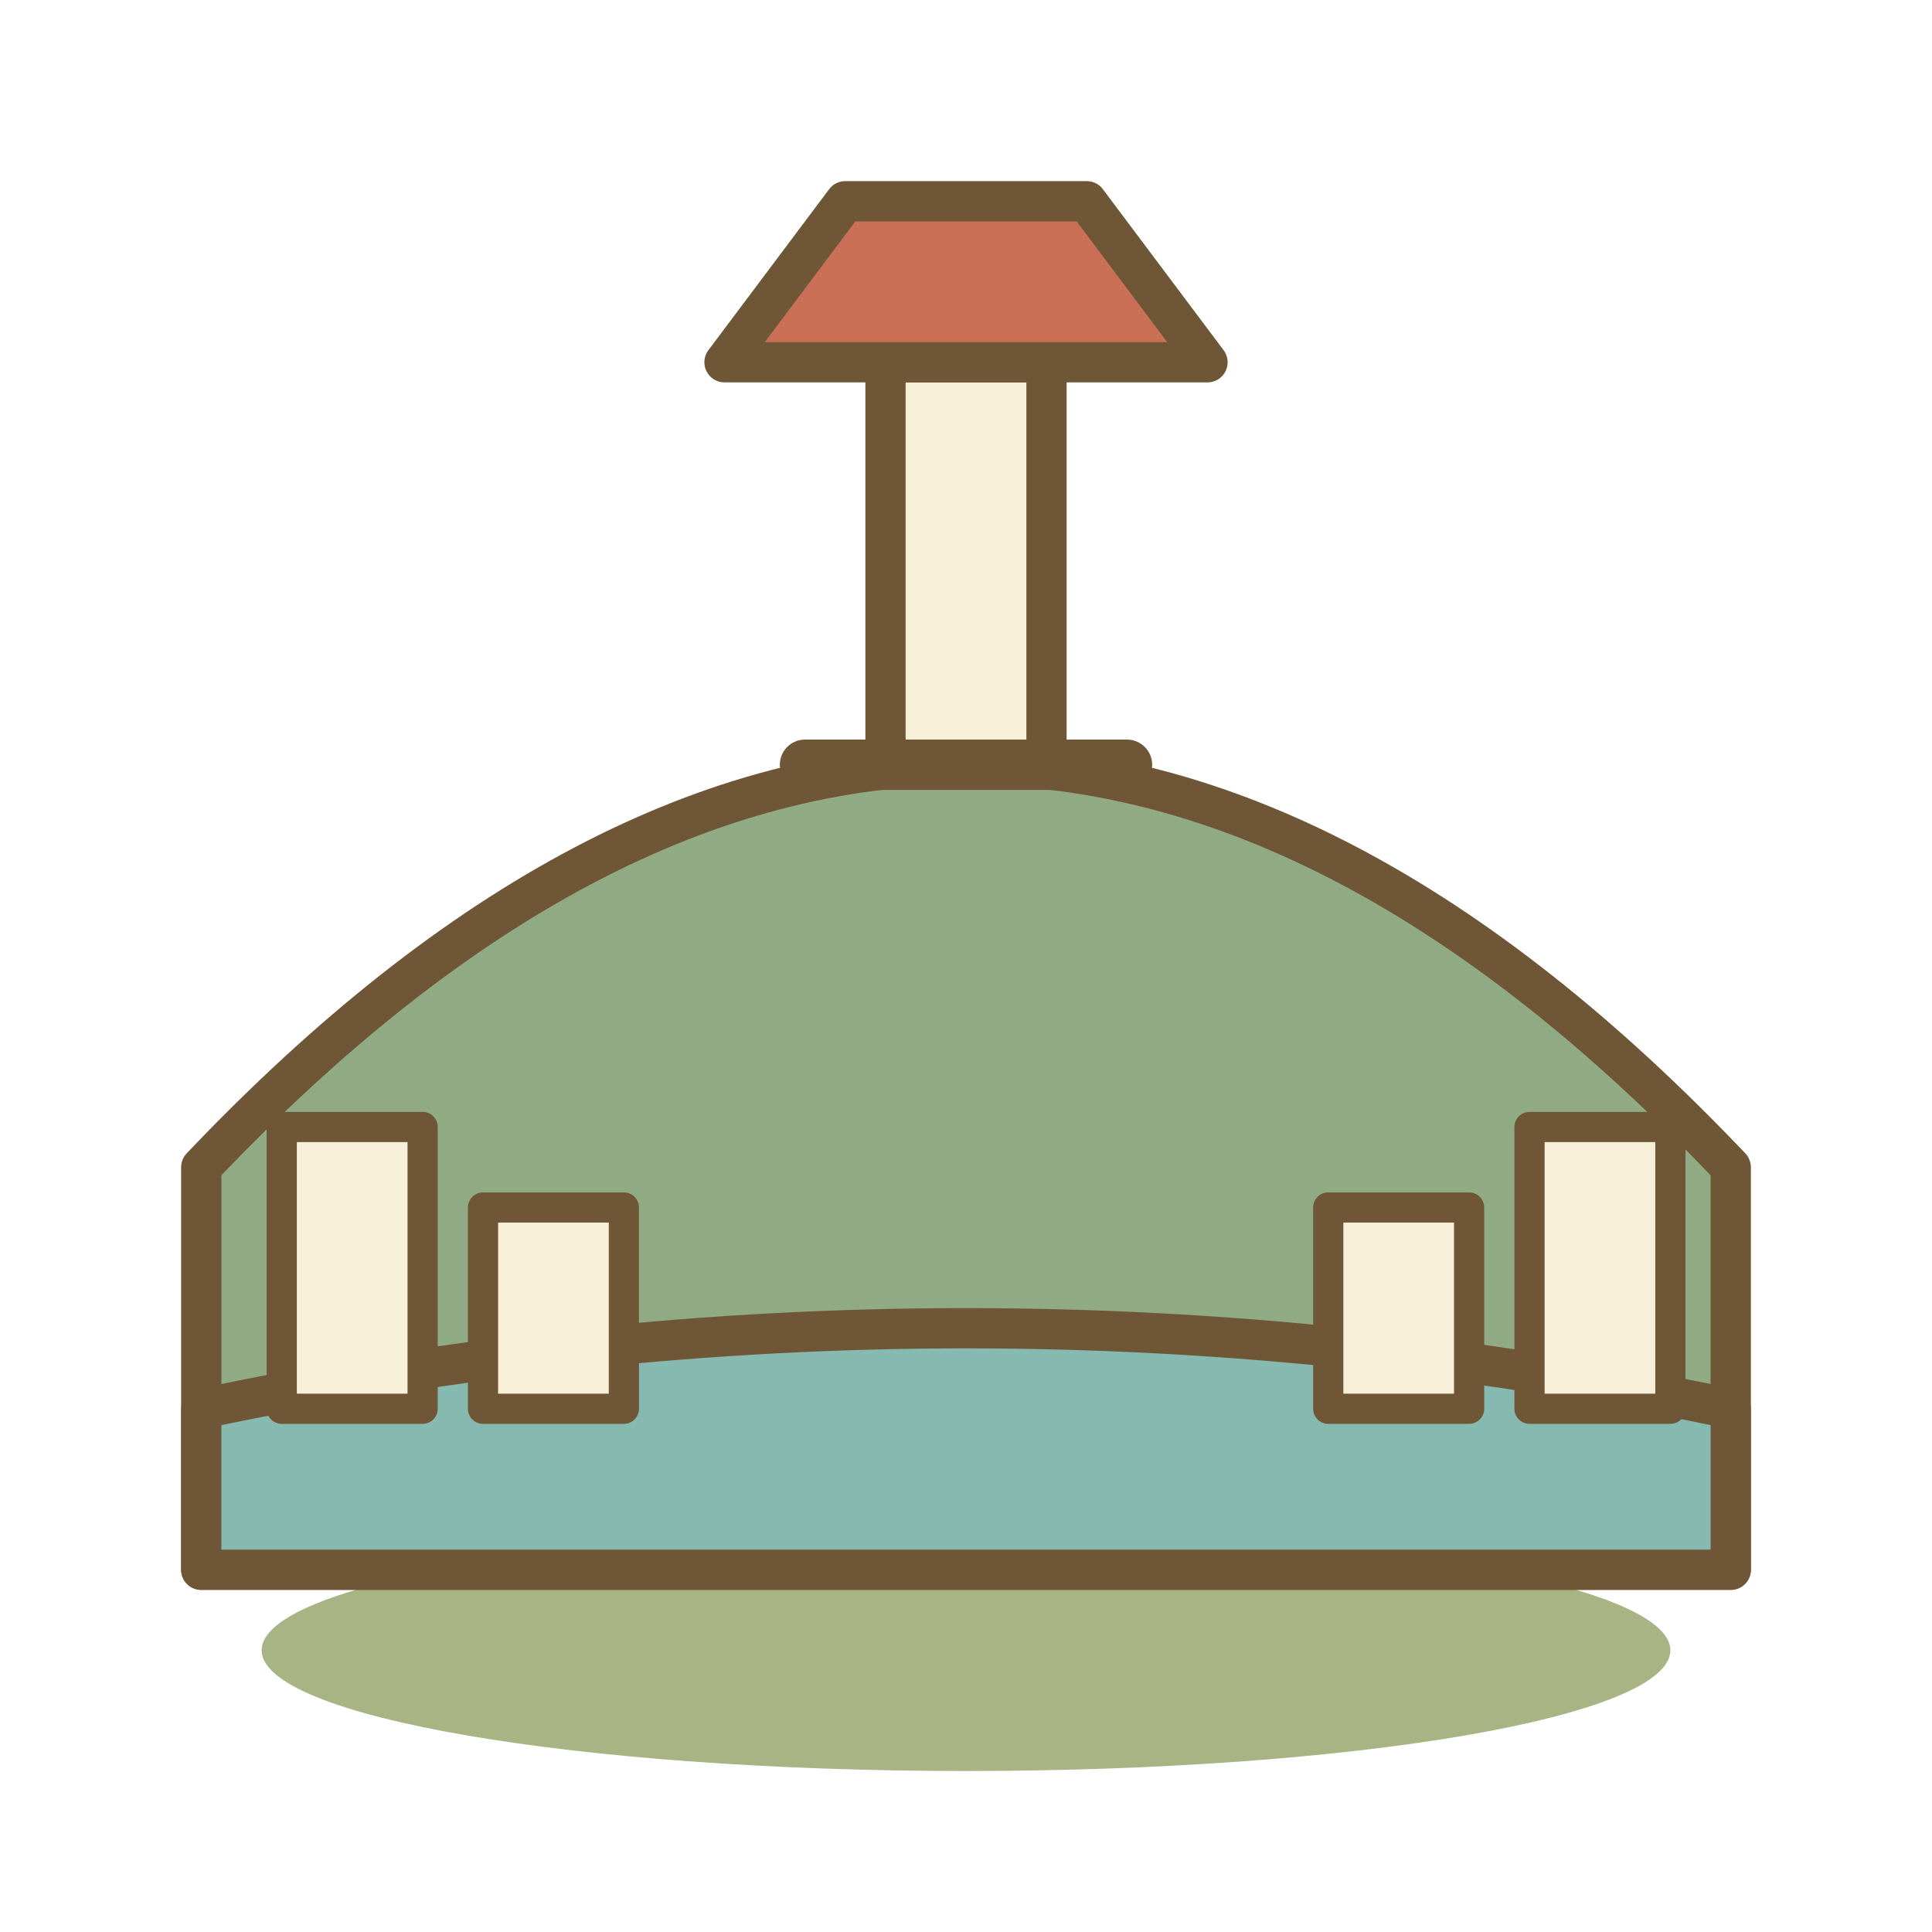
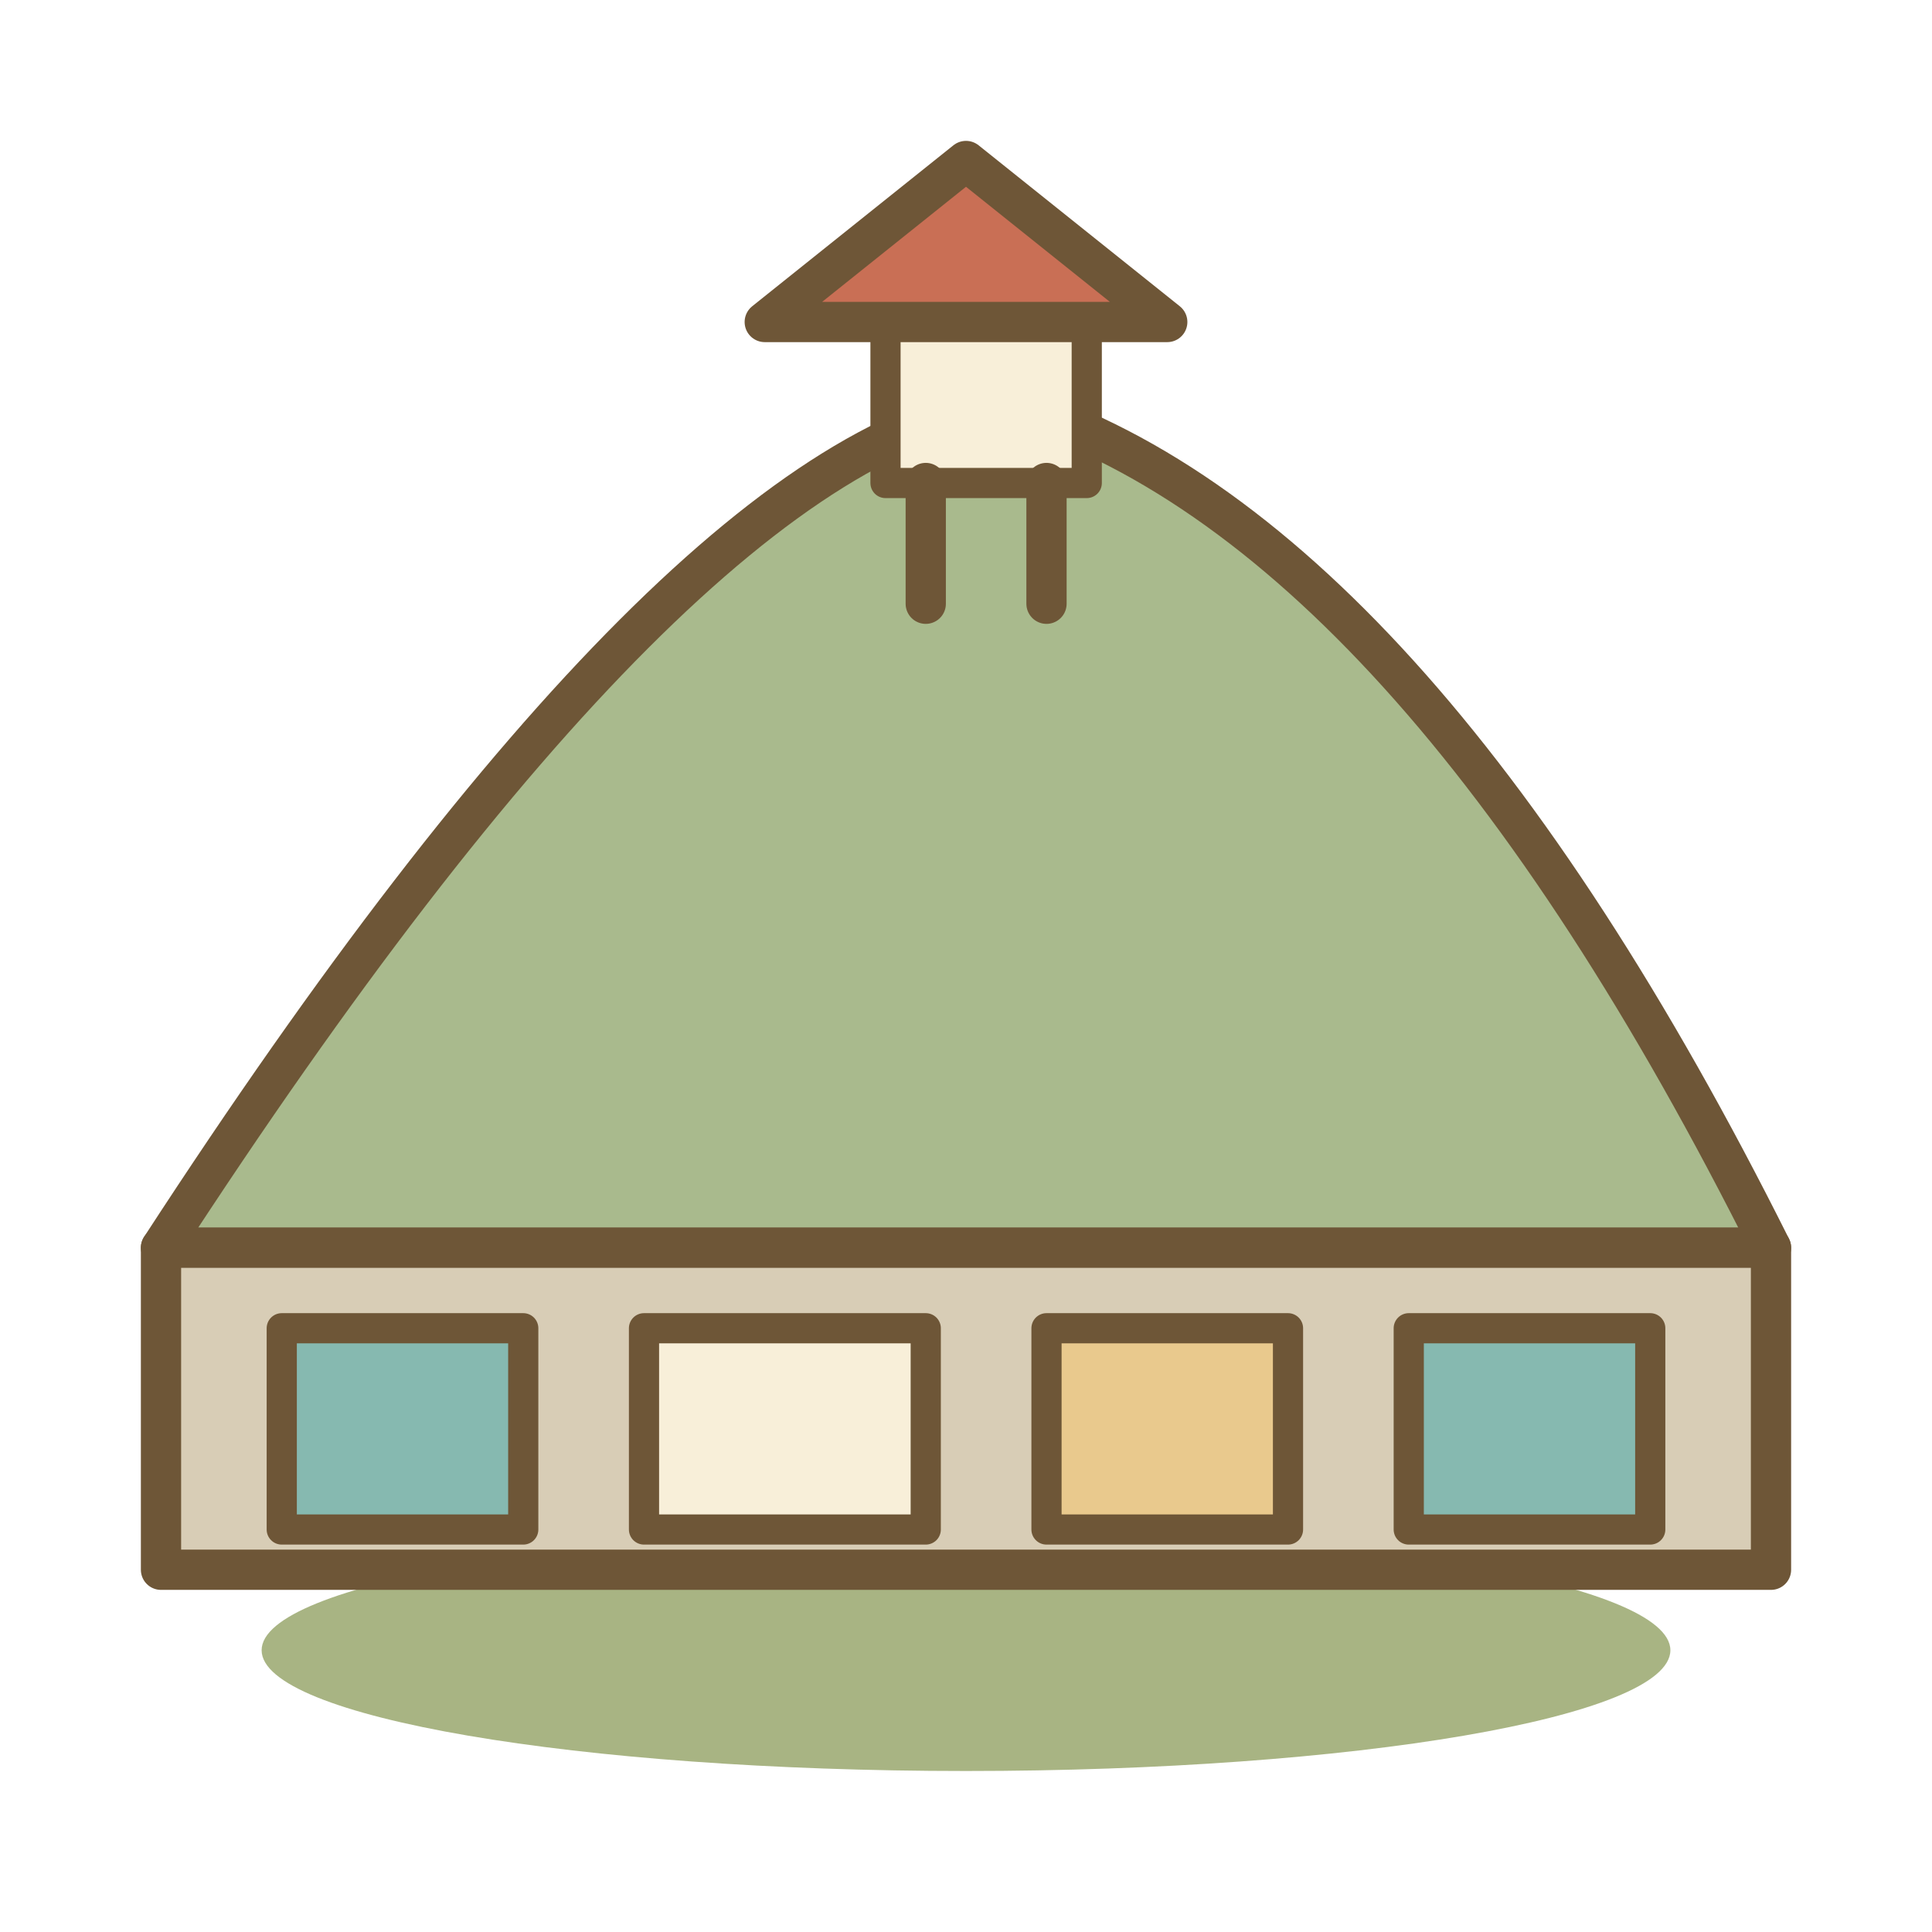
<svg xmlns="http://www.w3.org/2000/svg" width="96" height="96" viewBox="0 0 96 96">
  <g stroke-linecap="round" stroke-linejoin="round">
    <ellipse cx="48" cy="82" rx="35" ry="6" fill="#A8B483" />
-     <path d="M10 78L10 58Q48 18 86 58L86 78Z" fill="#90AA83" stroke="#6E5637" stroke-width="2" />
-     <rect x="44" y="18" width="8" height="20" fill="#F8EFD9" stroke="#6E5637" stroke-width="2" />
-     <path d="M36 18L60 18L54 10L42 10Z" fill="#C96F55" stroke="#6E5637" stroke-width="2" />
-     <line x1="40" y1="38" x2="56" y2="38" stroke="#6E5637" stroke-width="2.5" />
-     <path d="M10 78L10 70Q48 62 86 70L86 78Z" fill="#86B9B0" stroke="#6E5637" stroke-width="2" />
-     <rect x="14" y="56" width="7" height="14" fill="#F8EFD9" stroke="#6E5637" stroke-width="1.5" />
-     <rect x="24" y="60" width="7" height="10" fill="#F8EFD9" stroke="#6E5637" stroke-width="1.5" />
-     <rect x="66" y="60" width="7" height="10" fill="#F8EFD9" stroke="#6E5637" stroke-width="1.5" />
-     <rect x="76" y="56" width="7" height="14" fill="#F8EFD9" stroke="#6E5637" stroke-width="1.5" />
+     <path d="M8 62Q34 22 50 20Q70 26 88 62Z" fill="#A9BA8D" stroke="#6E5637" stroke-width="2" />
+     <rect x="44" y="16" width="10" height="8" fill="#F8EFD9" stroke="#6E5637" stroke-width="1.5" />
+     <path d="M38 16L48 8L58 16Z" fill="#C96F55" stroke="#6E5637" stroke-width="2" />
+     <path d="M46 24V30M52 24V30" fill="none" stroke="#6E5637" stroke-width="2" />
+     <rect x="8" y="62" width="80" height="16" fill="#D8CDB6" stroke="#6E5637" stroke-width="2" />
+     <rect x="14" y="66" width="12" height="10" fill="#86B9B0" stroke="#6E5637" stroke-width="1.5" />
+     <rect x="32" y="66" width="14" height="10" fill="#F8EFD9" stroke="#6E5637" stroke-width="1.5" />
+     <rect x="52" y="66" width="12" height="10" fill="#E9C98D" stroke="#6E5637" stroke-width="1.5" />
+     <rect x="70" y="66" width="12" height="10" fill="#86B9B0" stroke="#6E5637" stroke-width="1.5" />
  </g>
</svg>
